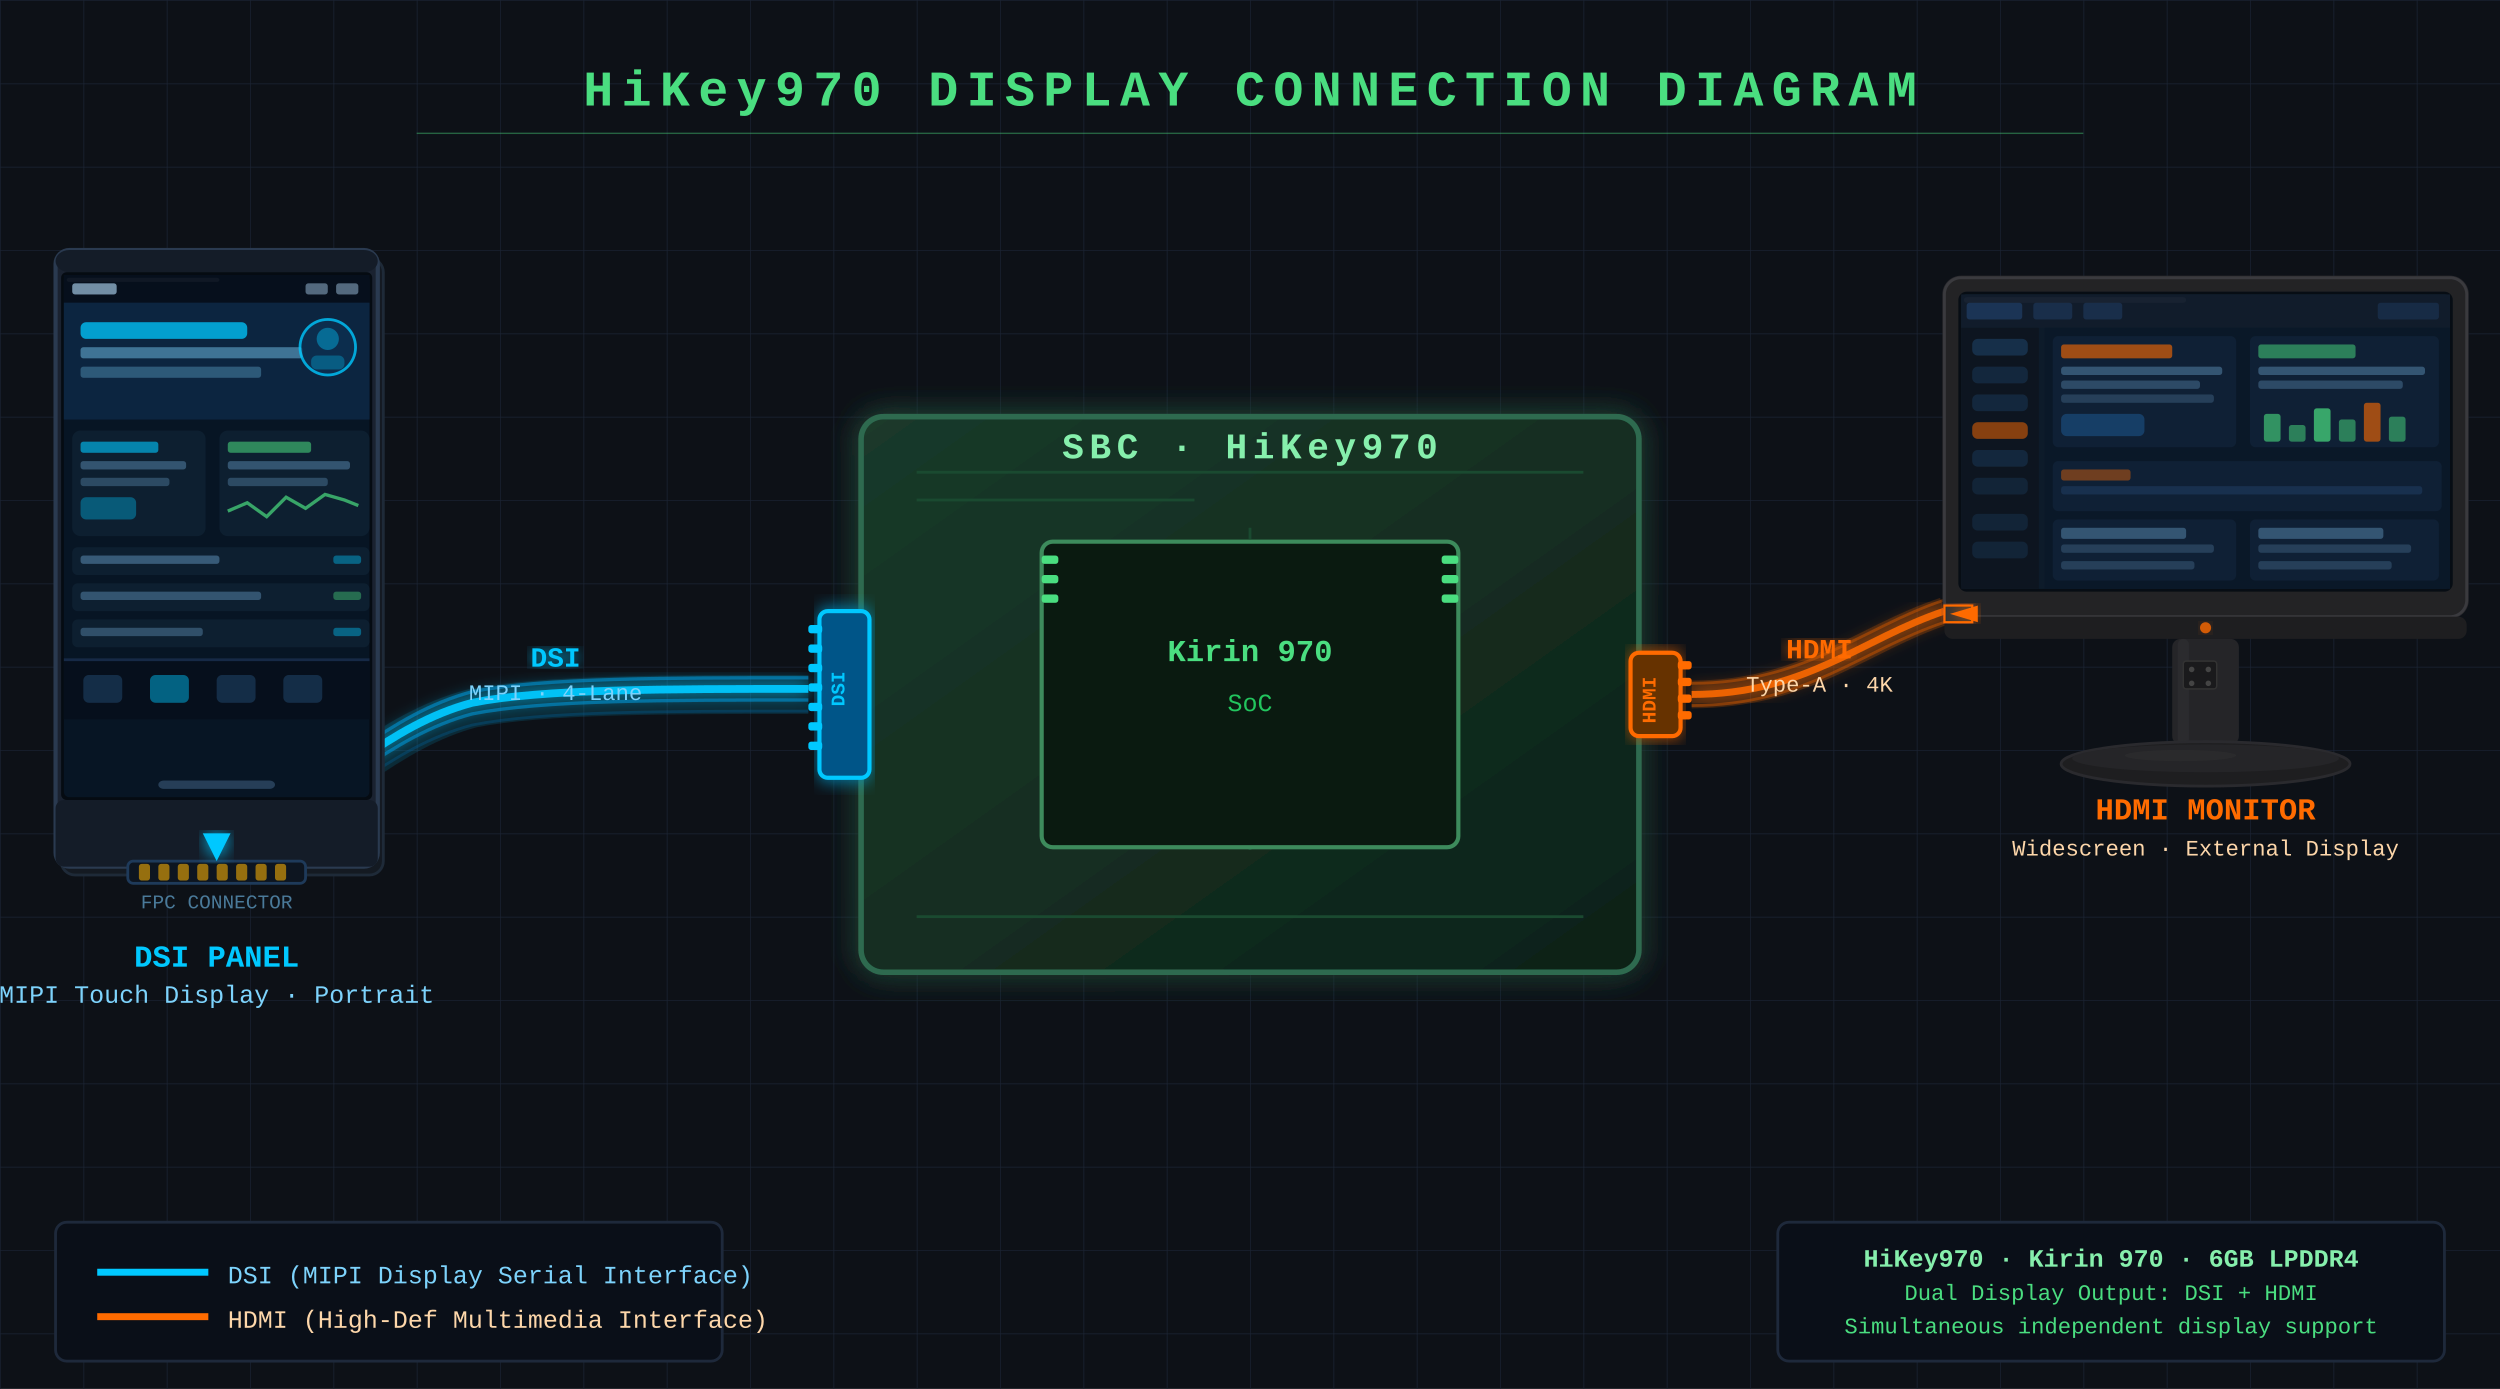
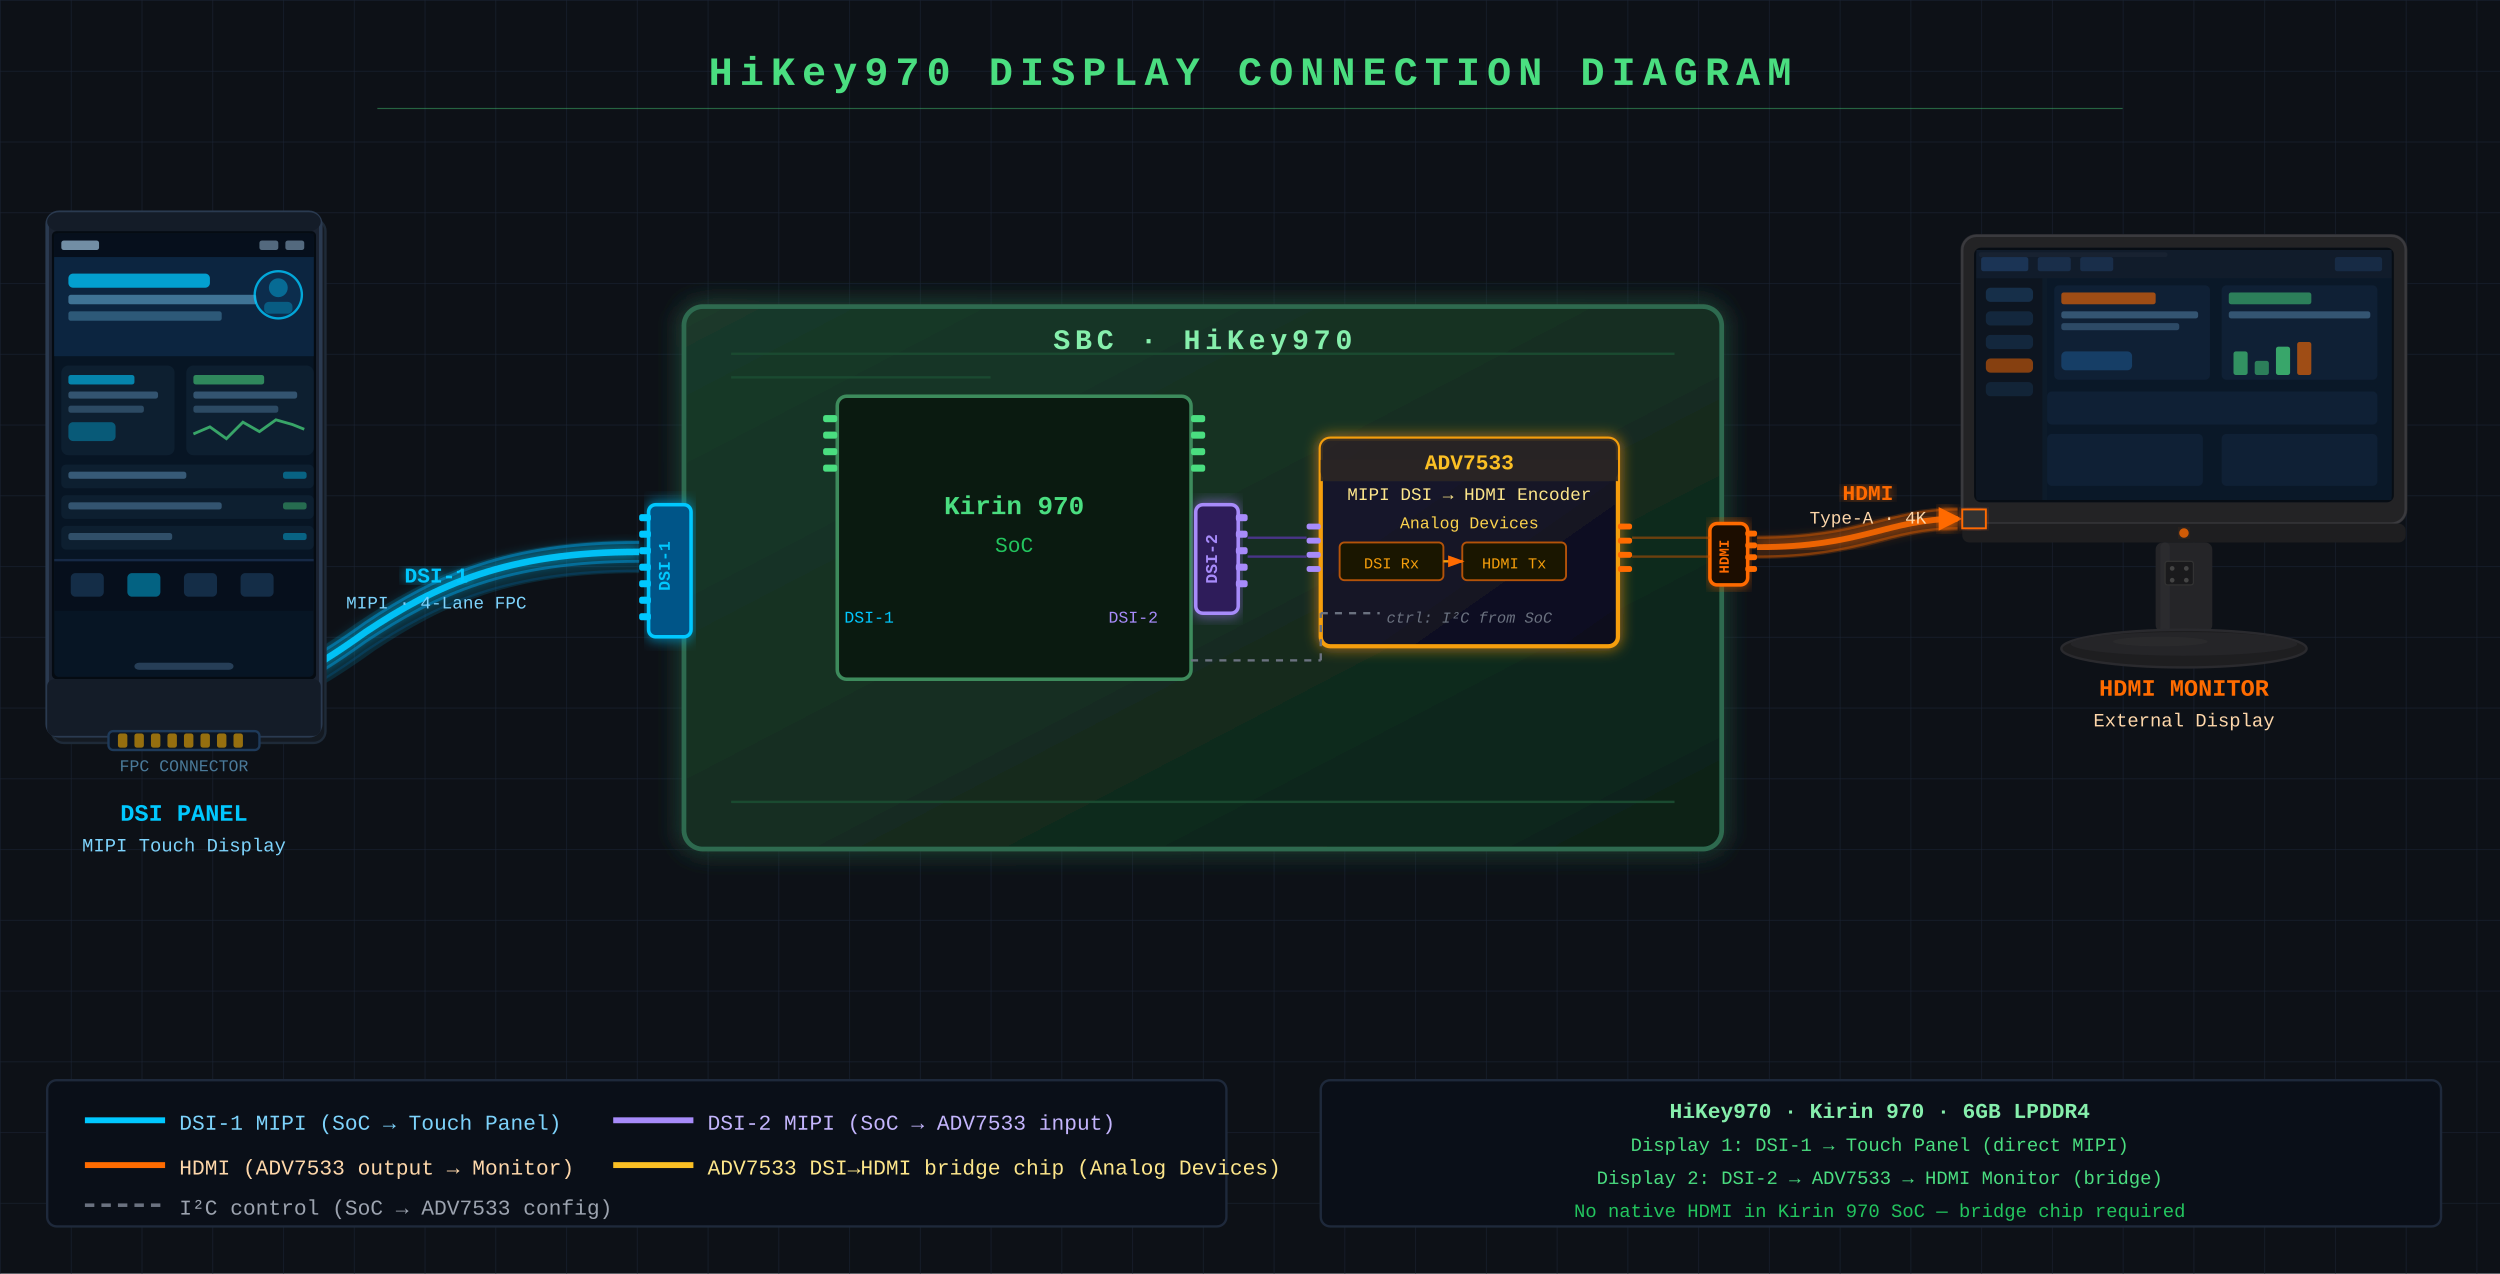
- <svg xmlns="http://www.w3.org/2000/svg" viewBox="0 0 900 500" width="900" height="500" font-family="'Courier New', monospace">
-   <rect width="900" height="500" fill="#0d1117" />
+ <svg xmlns="http://www.w3.org/2000/svg" viewBox="0 0 1060 540" width="1060" height="540" font-family="'Courier New', monospace">
  <defs>
    <pattern id="grid" width="30" height="30" patternUnits="userSpaceOnUse">
      <path d="M 30 0 L 0 0 0 30" fill="none" stroke="#1a2332" stroke-width="0.5" />
    </pattern>
-     <linearGradient id="dsiCable" x1="0%" y1="0%" x2="100%" y2="0%">
-       <stop offset="0%" style="stop-color:#00c8ff;stop-opacity:1" />
-       <stop offset="100%" style="stop-color:#0066cc;stop-opacity:1" />
-     </linearGradient>
-     <linearGradient id="hdmiCable" x1="0%" y1="0%" x2="100%" y2="0%">
-       <stop offset="0%" style="stop-color:#ff6b00;stop-opacity:1" />
-       <stop offset="100%" style="stop-color:#cc3300;stop-opacity:1" />
-     </linearGradient>
    <linearGradient id="boardGrad" x1="0%" y1="0%" x2="100%" y2="100%">
      <stop offset="0%" style="stop-color:#1a3a2a" />
      <stop offset="100%" style="stop-color:#0d2218" />
    </linearGradient>
+     <linearGradient id="chipGrad" x1="0%" y1="0%" x2="100%" y2="100%">
+       <stop offset="0%" style="stop-color:#1a1a2e" />
+       <stop offset="100%" style="stop-color:#0d0d1e" />
+     </linearGradient>
    <filter id="glowBlue">
-       <feGaussianBlur stdDeviation="3" result="coloredBlur" />
-       <feMerge>
-         <feMergeNode in="coloredBlur" />
+       <feGaussianBlur stdDeviation="3" result="b" />
+       <feMerge>
+         <feMergeNode in="b" />
        <feMergeNode in="SourceGraphic" />
      </feMerge>
    </filter>
    <filter id="glowOrange">
-       <feGaussianBlur stdDeviation="3" result="coloredBlur" />
-       <feMerge>
-         <feMergeNode in="coloredBlur" />
+       <feGaussianBlur stdDeviation="3" result="b" />
+       <feMerge>
+         <feMergeNode in="b" />
        <feMergeNode in="SourceGraphic" />
      </feMerge>
    </filter>
    <filter id="glowGreen">
-       <feGaussianBlur stdDeviation="5" result="coloredBlur" />
-       <feMerge>
-         <feMergeNode in="coloredBlur" />
-         <feMergeNode in="SourceGraphic" />
-       </feMerge>
-     </filter>
+       <feGaussianBlur stdDeviation="5" result="b" />
+       <feMerge>
+         <feMergeNode in="b" />
+         <feMergeNode in="SourceGraphic" />
+       </feMerge>
+     </filter>
+     <filter id="glowYellow">
+       <feGaussianBlur stdDeviation="3" result="b" />
+       <feMerge>
+         <feMergeNode in="b" />
+         <feMergeNode in="SourceGraphic" />
+       </feMerge>
+     </filter>
+     <filter id="glowPurple">
+       <feGaussianBlur stdDeviation="3" result="b" />
+       <feMerge>
+         <feMergeNode in="b" />
+         <feMergeNode in="SourceGraphic" />
+       </feMerge>
+     </filter>
+     <marker id="arrowOrange" markerWidth="7" markerHeight="5" refX="6" refY="2.5" orient="auto">
+       <polygon points="0 0,7 2.5,0 5" fill="#ff6b00" />
+     </marker>
  </defs>
-   <rect width="900" height="500" fill="url(#grid)" />
-   <text x="450" y="38" text-anchor="middle" fill="#4ade80" font-size="18" font-weight="bold" letter-spacing="3">HiKey970 DISPLAY CONNECTION DIAGRAM</text>
-   <line x1="150" y1="48" x2="750" y2="48" stroke="#4ade80" stroke-width="0.5" opacity="0.4" />
-   <rect x="310" y="150" width="280" height="200" rx="8" fill="url(#boardGrad)" stroke="#2d6a4f" stroke-width="2" filter="url(#glowGreen)" />
-   <line x1="330" y1="170" x2="570" y2="170" stroke="#1a4a30" stroke-width="1" />
-   <line x1="330" y1="180" x2="430" y2="180" stroke="#1a4a30" stroke-width="1" />
-   <line x1="330" y1="330" x2="570" y2="330" stroke="#1a4a30" stroke-width="1" />
-   <line x1="450" y1="190" x2="450" y2="310" stroke="#1a4a30" stroke-width="1" stroke-dasharray="4,4" />
-   <rect x="375" y="195" width="150" height="110" rx="4" fill="#0a1a10" stroke="#3d8b5c" stroke-width="1.5" />
-   <text x="450" y="238" text-anchor="middle" fill="#4ade80" font-size="11" font-weight="bold">Kirin 970</text>
-   <text x="450" y="256" text-anchor="middle" fill="#22c55e" font-size="9">SoC</text>
-   <rect x="375" y="200" width="6" height="3" fill="#4ade80" rx="1" />
-   <rect x="375" y="207" width="6" height="3" fill="#4ade80" rx="1" />
-   <rect x="375" y="214" width="6" height="3" fill="#4ade80" rx="1" />
-   <rect x="519" y="200" width="6" height="3" fill="#4ade80" rx="1" />
-   <rect x="519" y="207" width="6" height="3" fill="#4ade80" rx="1" />
-   <rect x="519" y="214" width="6" height="3" fill="#4ade80" rx="1" />
-   <text x="450" y="165" text-anchor="middle" fill="#86efac" font-size="13" font-weight="bold" letter-spacing="2">SBC · HiKey970</text>
-   <rect x="295" y="220" width="18" height="60" rx="3" fill="#005588" stroke="#00c8ff" stroke-width="1.5" filter="url(#glowBlue)" />
-   <text x="304" y="248" text-anchor="middle" fill="#00c8ff" font-size="7" font-weight="bold" transform="rotate(-90, 304, 248)">DSI</text>
-   <rect x="291" y="225" width="5" height="3" fill="#00c8ff" rx="1" />
-   <rect x="291" y="232" width="5" height="3" fill="#00c8ff" rx="1" />
-   <rect x="291" y="239" width="5" height="3" fill="#00c8ff" rx="1" />
-   <rect x="291" y="246" width="5" height="3" fill="#00c8ff" rx="1" />
-   <rect x="291" y="253" width="5" height="3" fill="#00c8ff" rx="1" />
-   <rect x="291" y="260" width="5" height="3" fill="#00c8ff" rx="1" />
-   <rect x="291" y="267" width="5" height="3" fill="#00c8ff" rx="1" />
-   <rect x="587" y="235" width="18" height="30" rx="3" fill="#663300" stroke="#ff6b00" stroke-width="1.5" filter="url(#glowOrange)" />
-   <text x="596" y="252" text-anchor="middle" fill="#ff6b00" font-size="7" font-weight="bold" transform="rotate(-90, 596, 252)">HDMI</text>
-   <rect x="604" y="238" width="5" height="3" fill="#ff6b00" rx="1" />
-   <rect x="604" y="244" width="5" height="3" fill="#ff6b00" rx="1" />
-   <rect x="604" y="250" width="5" height="3" fill="#ff6b00" rx="1" />
-   <rect x="604" y="256" width="5" height="3" fill="#ff6b00" rx="1" />
-   <path d="M 291 250 C 240 250 195 250 170 255 C 140 263 120 285 78 310" stroke="#00c8ff" stroke-width="14" fill="none" opacity="0.13" />
-   <path d="M 291 248 C 240 248 195 248 170 253 C 140 261 120 283 78 308" stroke="#00c8ff" stroke-width="2.8" fill="none" opacity="0.95" filter="url(#glowBlue)" />
-   <path d="M 291 244 C 240 244 195 244 170 249 C 140 257 120 279 78 304" stroke="#0099dd" stroke-width="1.2" fill="none" opacity="0.55" />
-   <path d="M 291 252 C 240 252 195 252 170 257 C 140 265 120 287 78 312" stroke="#0099dd" stroke-width="1.2" fill="none" opacity="0.55" />
-   <path d="M 291 256 C 240 256 195 256 170 261 C 140 269 120 291 78 316" stroke="#005f99" stroke-width="1.0" fill="none" opacity="0.35" />
-   <text x="200" y="240" text-anchor="middle" fill="#00c8ff" font-size="10" font-weight="bold" filter="url(#glowBlue)">DSI</text>
-   <text x="200" y="252" text-anchor="middle" fill="#7dd3fc" font-size="8">MIPI · 4-Lane</text>
+   <rect width="1060" height="540" fill="#0d1117" />
+   <rect width="1060" height="540" fill="url(#grid)" />
+   <text x="530" y="36" text-anchor="middle" fill="#4ade80" font-size="17" font-weight="bold" letter-spacing="3">HiKey970 DISPLAY CONNECTION DIAGRAM</text>
+   <line x1="160" y1="46" x2="900" y2="46" stroke="#4ade80" stroke-width="0.5" opacity="0.4" />
+   <rect x="290" y="130" width="440" height="230" rx="8" fill="url(#boardGrad)" stroke="#2d6a4f" stroke-width="2" filter="url(#glowGreen)" />
+   <line x1="310" y1="150" x2="710" y2="150" stroke="#1a4a30" stroke-width="1" />
+   <line x1="310" y1="340" x2="710" y2="340" stroke="#1a4a30" stroke-width="1" />
+   <line x1="310" y1="160" x2="420" y2="160" stroke="#1a4a30" stroke-width="1" />
+   <text x="510" y="148" text-anchor="middle" fill="#86efac" font-size="12" font-weight="bold" letter-spacing="2">SBC · HiKey970</text>
+   <rect x="355" y="168" width="150" height="120" rx="4" fill="#0a1a10" stroke="#3d8b5c" stroke-width="1.5" />
+   <text x="430" y="218" text-anchor="middle" fill="#4ade80" font-size="11" font-weight="bold">Kirin 970</text>
+   <text x="430" y="234" text-anchor="middle" fill="#22c55e" font-size="9">SoC</text>
+   <rect x="349" y="176" width="6" height="3" fill="#4ade80" rx="1" />
+   <rect x="349" y="183" width="6" height="3" fill="#4ade80" rx="1" />
+   <rect x="349" y="190" width="6" height="3" fill="#4ade80" rx="1" />
+   <rect x="349" y="197" width="6" height="3" fill="#4ade80" rx="1" />
+   <rect x="505" y="176" width="6" height="3" fill="#4ade80" rx="1" />
+   <rect x="505" y="183" width="6" height="3" fill="#4ade80" rx="1" />
+   <rect x="505" y="190" width="6" height="3" fill="#4ade80" rx="1" />
+   <rect x="505" y="197" width="6" height="3" fill="#4ade80" rx="1" />
+   <text x="358" y="264" fill="#00c8ff" font-size="7">DSI-1</text>
+   <text x="470" y="264" fill="#a78bfa" font-size="7">DSI-2</text>
+   <rect x="275" y="214" width="18" height="56" rx="3" fill="#005588" stroke="#00c8ff" stroke-width="1.5" filter="url(#glowBlue)" />
+   <text x="284" y="240" text-anchor="middle" fill="#00c8ff" font-size="7" font-weight="bold" transform="rotate(-90,284,240)">DSI-1</text>
+   <rect x="271" y="218" width="5" height="3" fill="#00c8ff" rx="1" />
+   <rect x="271" y="225" width="5" height="3" fill="#00c8ff" rx="1" />
+   <rect x="271" y="232" width="5" height="3" fill="#00c8ff" rx="1" />
+   <rect x="271" y="239" width="5" height="3" fill="#00c8ff" rx="1" />
+   <rect x="271" y="246" width="5" height="3" fill="#00c8ff" rx="1" />
+   <rect x="271" y="253" width="5" height="3" fill="#00c8ff" rx="1" />
+   <rect x="271" y="260" width="5" height="3" fill="#00c8ff" rx="1" />
+   <rect x="507" y="214" width="18" height="46" rx="3" fill="#2d1b5a" stroke="#a78bfa" stroke-width="1.5" filter="url(#glowPurple)" />
+   <text x="516" y="237" text-anchor="middle" fill="#a78bfa" font-size="7" font-weight="bold" transform="rotate(-90,516,237)">DSI-2</text>
+   <rect x="524" y="218" width="5" height="3" fill="#a78bfa" rx="1" />
+   <rect x="524" y="225" width="5" height="3" fill="#a78bfa" rx="1" />
+   <rect x="524" y="232" width="5" height="3" fill="#a78bfa" rx="1" />
+   <rect x="524" y="239" width="5" height="3" fill="#a78bfa" rx="1" />
+   <rect x="524" y="246" width="5" height="3" fill="#a78bfa" rx="1" />
+   <rect x="560" y="186" width="126" height="88" rx="4" fill="url(#chipGrad)" stroke="#f59e0b" stroke-width="1.8" filter="url(#glowYellow)" />
+   <rect x="560" y="186" width="126" height="18" rx="4" fill="#292524" opacity="0.9" />
+   <rect x="560" y="195" width="126" height="9" rx="0" fill="#292524" opacity="0.9" />
+   <text x="623" y="199" text-anchor="middle" fill="#fbbf24" font-size="9" font-weight="bold">ADV7533</text>
+   <text x="623" y="212" text-anchor="middle" fill="#fde68a" font-size="7.5">MIPI DSI → HDMI Encoder</text>
+   <text x="623" y="224" text-anchor="middle" fill="#fcd34d" font-size="7">Analog Devices</text>
+   <rect x="568" y="230" width="44" height="16" rx="2" fill="#1a1600" stroke="#b45309" stroke-width="0.8" />
+   <text x="590" y="241" text-anchor="middle" fill="#f59e0b" font-size="6.5">DSI Rx</text>
+   <rect x="620" y="230" width="44" height="16" rx="2" fill="#1a1600" stroke="#b45309" stroke-width="0.8" />
+   <text x="642" y="241" text-anchor="middle" fill="#f59e0b" font-size="6.5">HDMI Tx</text>
+   <line x1="612" y1="238" x2="620" y2="238" stroke="#f59e0b" stroke-width="1" marker-end="url(#arrowOrange)" />
+   <rect x="554" y="222" width="6" height="2.5" fill="#a78bfa" rx="1" />
+   <rect x="554" y="228" width="6" height="2.5" fill="#a78bfa" rx="1" />
+   <rect x="554" y="234" width="6" height="2.5" fill="#a78bfa" rx="1" />
+   <rect x="554" y="240" width="6" height="2.5" fill="#a78bfa" rx="1" />
+   <rect x="686" y="222" width="6" height="2.5" fill="#ff6b00" rx="1" />
+   <rect x="686" y="228" width="6" height="2.5" fill="#ff6b00" rx="1" />
+   <rect x="686" y="234" width="6" height="2.5" fill="#ff6b00" rx="1" />
+   <rect x="686" y="240" width="6" height="2.5" fill="#ff6b00" rx="1" />
+   <text x="623" y="264" text-anchor="middle" fill="#6b7280" font-size="6.5" font-style="italic">ctrl: I²C from SoC</text>
+   <rect x="725" y="222" width="16" height="26" rx="3" fill="#1a0a00" stroke="#ff6b00" stroke-width="1.5" filter="url(#glowOrange)" />
+   <text x="733" y="236" text-anchor="middle" fill="#ff6b00" font-size="6" font-weight="bold" transform="rotate(-90,733,236)">HDMI</text>
+   <rect x="740" y="225" width="5" height="2.5" fill="#ff6b00" rx="1" />
+   <rect x="740" y="230" width="5" height="2.5" fill="#ff6b00" rx="1" />
+   <rect x="740" y="235" width="5" height="2.5" fill="#ff6b00" rx="1" />
+   <rect x="740" y="240" width="5" height="2.5" fill="#ff6b00" rx="1" />
+   <line x1="529" y1="232" x2="554" y2="232" stroke="#a78bfa" stroke-width="2.5" opacity="0.8" filter="url(#glowPurple)" />
+   <line x1="529" y1="236" x2="554" y2="236" stroke="#7c3aed" stroke-width="1" opacity="0.5" />
+   <line x1="529" y1="228" x2="554" y2="228" stroke="#7c3aed" stroke-width="1" opacity="0.5" />
+   <line x1="692" y1="232" x2="725" y2="232" stroke="#ff6b00" stroke-width="2.5" opacity="0.8" filter="url(#glowOrange)" />
+   <line x1="692" y1="236" x2="725" y2="236" stroke="#cc5500" stroke-width="1" opacity="0.5" />
+   <line x1="692" y1="228" x2="725" y2="228" stroke="#cc5500" stroke-width="1" opacity="0.5" />
+   <line x1="505" y1="280" x2="560" y2="280" stroke="#6b7280" stroke-width="1" stroke-dasharray="3,3" />
+   <line x1="560" y1="280" x2="560" y2="260" stroke="#6b7280" stroke-width="1" stroke-dasharray="3,3" />
+   <line x1="560" y1="260" x2="585" y2="260" stroke="#6b7280" stroke-width="1" stroke-dasharray="3,3" />
+   <path d="M 271 236 C 215 236 185 250 155 270 C 130 288 115 295 78 310" stroke="#00c8ff" stroke-width="14" fill="none" opacity="0.13" />
+   <path d="M 271 234 C 215 234 185 248 155 268 C 130 286 115 293 78 308" stroke="#00c8ff" stroke-width="2.8" fill="none" opacity="0.95" filter="url(#glowBlue)" />
+   <path d="M 271 230 C 215 230 185 244 155 264 C 130 282 115 289 78 304" stroke="#0099dd" stroke-width="1.2" fill="none" opacity="0.5" />
+   <path d="M 271 238 C 215 238 185 252 155 272 C 130 290 115 297 78 312" stroke="#0099dd" stroke-width="1.2" fill="none" opacity="0.5" />
+   <path d="M 271 242 C 215 242 185 256 155 276 C 130 294 115 301 78 316" stroke="#005f99" stroke-width="1.0" fill="none" opacity="0.3" />
+   <text x="185" y="247" text-anchor="middle" fill="#00c8ff" font-size="9" font-weight="bold" filter="url(#glowBlue)">DSI-1</text>
+   <text x="185" y="258" text-anchor="middle" fill="#7dd3fc" font-size="7.5">MIPI · 4-Lane FPC</text>
+   <polygon points="78,308 73,298 83,298" fill="#00c8ff" filter="url(#glowBlue)" />
+   <path d="M 745 232 C 790 232 800 220 830 220" stroke="#ff6b00" stroke-width="10" fill="none" opacity="0.18" />
+   <path d="M 745 232 C 790 232 800 220 830 220" stroke="#ff6b00" stroke-width="2.5" fill="none" opacity="0.9" filter="url(#glowOrange)" />
+   <path d="M 745 228 C 790 228 800 216 830 216" stroke="#cc5500" stroke-width="1" fill="none" opacity="0.5" />
+   <path d="M 745 236 C 790 236 800 224 830 224" stroke="#cc5500" stroke-width="1" fill="none" opacity="0.5" />
+   <text x="792" y="212" text-anchor="middle" fill="#ff6b00" font-size="9" font-weight="bold" filter="url(#glowOrange)">HDMI</text>
+   <text x="792" y="222" text-anchor="middle" fill="#fed7aa" font-size="7.5">Type-A · 4K</text>
+   <polygon points="832,220 822,215 822,225" fill="#ff6b00" filter="url(#glowOrange)" />
  <rect x="22" y="93" width="116" height="222" rx="5" fill="#141a22" stroke="#1e2a38" stroke-width="1" />
  <rect x="20" y="90" width="116" height="222" rx="5" fill="#1a2230" stroke="#2a3a50" stroke-width="1.5" />
  <rect x="20" y="90" width="116" height="8" rx="5" fill="#141c28" />
  <rect x="22" y="98" width="112" height="190" rx="2" fill="#050b12" />
  <rect x="23" y="99" width="110" height="188" rx="2" fill="#071524" />
  <rect x="23" y="99" width="110" height="10" fill="#060f1c" />
  <rect x="26" y="102" width="16" height="4" rx="1" fill="#a0c4e0" opacity="0.7" />
  <rect x="110" y="102" width="8" height="4" rx="1" fill="#a0c4e0" opacity="0.5" />
  <rect x="121" y="102" width="8" height="4" rx="1" fill="#a0c4e0" opacity="0.5" />
  <rect x="23" y="109" width="110" height="42" fill="#0a1e34" />
  <rect x="23" y="109" width="110" height="42" fill="#0d2a48" opacity="0.6" />
  <rect x="29" y="116" width="60" height="6" rx="2" fill="#00c8ff" opacity="0.75" />
  <rect x="29" y="125" width="80" height="4" rx="1" fill="#7dd3fc" opacity="0.45" />
  <rect x="29" y="132" width="65" height="4" rx="1" fill="#7dd3fc" opacity="0.3" />
  <circle cx="118" cy="125" r="10" fill="#0d3050" stroke="#00c8ff" stroke-width="1" opacity="0.8" />
  <circle cx="118" cy="122" r="4" fill="#00c8ff" opacity="0.4" />
  <rect x="112" y="128" width="12" height="5" rx="2" fill="#00c8ff" opacity="0.3" />
  <rect x="26" y="155" width="48" height="38" rx="3" fill="#0d1f30" />
  <rect x="29" y="159" width="28" height="4" rx="1" fill="#00c8ff" opacity="0.6" />
  <rect x="29" y="166" width="38" height="3" rx="1" fill="#5a8ab0" opacity="0.5" />
  <rect x="29" y="172" width="32" height="3" rx="1" fill="#5a8ab0" opacity="0.4" />
  <rect x="29" y="179" width="20" height="8" rx="2" fill="#00c8ff" opacity="0.35" />
  <rect x="79" y="155" width="54" height="38" rx="3" fill="#0d1f30" />
  <rect x="82" y="159" width="30" height="4" rx="1" fill="#4ade80" opacity="0.55" />
  <rect x="82" y="166" width="44" height="3" rx="1" fill="#5a8ab0" opacity="0.5" />
  <rect x="82" y="172" width="36" height="3" rx="1" fill="#5a8ab0" opacity="0.4" />
  <polyline points="82,184 89,181 96,186 103,179 110,183 117,178 124,180 129,182" stroke="#4ade80" stroke-width="1.2" fill="none" opacity="0.7" />
  <rect x="26" y="197" width="107" height="10" rx="2" fill="#0d1f30" />
  <rect x="29" y="200" width="50" height="3" rx="1" fill="#5a8ab0" opacity="0.55" />
  <rect x="120" y="200" width="10" height="3" rx="1" fill="#00c8ff" opacity="0.4" />
  <rect x="26" y="210" width="107" height="10" rx="2" fill="#0d1f30" />
  <rect x="29" y="213" width="65" height="3" rx="1" fill="#5a8ab0" opacity="0.5" />
  <rect x="120" y="213" width="10" height="3" rx="1" fill="#4ade80" opacity="0.4" />
  <rect x="26" y="223" width="107" height="10" rx="2" fill="#0d1f30" />
  <rect x="29" y="226" width="44" height="3" rx="1" fill="#5a8ab0" opacity="0.45" />
  <rect x="120" y="226" width="10" height="3" rx="1" fill="#00c8ff" opacity="0.4" />
  <rect x="23" y="237" width="110" height="22" fill="#060f1c" />
  <rect x="23" y="237" width="110" height="1" fill="#1a3050" opacity="0.8" />
  <rect x="30" y="243" width="14" height="10" rx="2" fill="#1a3a5a" opacity="0.7" />
  <rect x="54" y="243" width="14" height="10" rx="2" fill="#00c8ff" opacity="0.45" />
  <rect x="78" y="243" width="14" height="10" rx="2" fill="#1a3a5a" opacity="0.7" />
  <rect x="102" y="243" width="14" height="10" rx="2" fill="#1a3a5a" opacity="0.7" />
  <rect x="57" y="281" width="42" height="3" rx="2" fill="#3a5a7a" opacity="0.6" />
-   <rect x="24" y="100" width="55" height="1.5" rx="1" fill="white" opacity="0.04" />
  <rect x="20" y="288" width="116" height="24" rx="3" fill="#141c28" />
  <rect x="46" y="310" width="64" height="8" rx="2" fill="#0d1520" stroke="#1e3a5a" stroke-width="1" />
  <rect x="50" y="311" width="4" height="6" rx="1" fill="#b8860b" opacity="0.8" />
  <rect x="57" y="311" width="4" height="6" rx="1" fill="#b8860b" opacity="0.8" />
  <rect x="64" y="311" width="4" height="6" rx="1" fill="#b8860b" opacity="0.8" />
  <rect x="71" y="311" width="4" height="6" rx="1" fill="#b8860b" opacity="0.8" />
  <rect x="78" y="311" width="4" height="6" rx="1" fill="#b8860b" opacity="0.8" />
  <rect x="85" y="311" width="4" height="6" rx="1" fill="#b8860b" opacity="0.8" />
  <rect x="92" y="311" width="4" height="6" rx="1" fill="#b8860b" opacity="0.8" />
  <rect x="99" y="311" width="4" height="6" rx="1" fill="#b8860b" opacity="0.8" />
  <text x="78" y="327" text-anchor="middle" fill="#4a7a9a" font-size="7">FPC CONNECTOR</text>
-   <text x="78" y="348" text-anchor="middle" fill="#00c8ff" font-size="11" font-weight="bold">DSI PANEL</text>
-   <text x="78" y="361" text-anchor="middle" fill="#7dd3fc" font-size="9">MIPI Touch Display · Portrait</text>
-   <path d="M 609 250 C 650 250 670 230 700 220" stroke="#ff6b00" stroke-width="10" fill="none" opacity="0.2" />
-   <path d="M 609 250 C 650 250 670 230 700 220" stroke="#ff6b00" stroke-width="2.5" fill="none" opacity="0.9" filter="url(#glowOrange)" />
-   <path d="M 609 246 C 650 246 670 226 700 216" stroke="#cc5500" stroke-width="1" fill="none" opacity="0.5" />
-   <path d="M 609 254 C 650 254 670 234 700 224" stroke="#cc5500" stroke-width="1" fill="none" opacity="0.5" />
-   <text x="655" y="237" text-anchor="middle" fill="#ff6b00" font-size="10" font-weight="bold" filter="url(#glowOrange)">HDMI</text>
-   <text x="655" y="249" text-anchor="middle" fill="#fed7aa" font-size="8">Type-A · 4K</text>
-   <rect x="700" y="100" width="188" height="122" rx="6" fill="#1c1c1e" stroke="#2a2a2e" stroke-width="1.5" />
-   <rect x="700" y="100" width="188" height="122" rx="6" fill="#232325" stroke="#3a3a3e" stroke-width="1" />
-   <rect x="705" y="105" width="178" height="108" rx="3" fill="#070d14" />
-   <rect x="706" y="106" width="176" height="106" rx="2" fill="#0a1520" />
-   <rect x="706" y="106" width="176" height="106" rx="2" fill="#0d1b2a" />
-   <rect x="706" y="106" width="176" height="12" fill="#111c2b" />
-   <rect x="708" y="109" width="20" height="6" rx="1" fill="#1e3a5f" opacity="0.8" />
-   <rect x="732" y="109" width="14" height="6" rx="1" fill="#1e3a5f" opacity="0.6" />
-   <rect x="750" y="109" width="14" height="6" rx="1" fill="#1e3a5f" opacity="0.6" />
-   <rect x="856" y="109" width="22" height="6" rx="1" fill="#1e3a5f" opacity="0.5" />
-   <rect x="706" y="118" width="28" height="94" fill="#0d1520" />
-   <rect x="710" y="122" width="20" height="6" rx="2" fill="#1a3a5a" opacity="0.7" />
-   <rect x="710" y="132" width="20" height="6" rx="2" fill="#1a3a5a" opacity="0.5" />
-   <rect x="710" y="142" width="20" height="6" rx="2" fill="#1a3a5a" opacity="0.5" />
-   <rect x="710" y="152" width="20" height="6" rx="2" fill="#ff6b00" opacity="0.5" />
-   <rect x="710" y="162" width="20" height="6" rx="2" fill="#1a3a5a" opacity="0.5" />
-   <rect x="710" y="172" width="20" height="6" rx="2" fill="#1a3a5a" opacity="0.4" />
-   <rect x="710" y="185" width="20" height="6" rx="2" fill="#1a3a5a" opacity="0.4" />
-   <rect x="710" y="195" width="20" height="6" rx="2" fill="#1a3a5a" opacity="0.4" />
-   <rect x="736" y="118" width="146" height="94" fill="#0a1828" />
-   <rect x="739" y="121" width="66" height="40" rx="2" fill="#0f2035" />
-   <rect x="742" y="124" width="40" height="5" rx="1" fill="#ff6b00" opacity="0.6" />
-   <rect x="742" y="132" width="58" height="3" rx="1" fill="#5a8ab0" opacity="0.5" />
-   <rect x="742" y="137" width="50" height="3" rx="1" fill="#5a8ab0" opacity="0.4" />
-   <rect x="742" y="142" width="55" height="3" rx="1" fill="#5a8ab0" opacity="0.3" />
-   <rect x="742" y="149" width="30" height="8" rx="2" fill="#1a4a7a" opacity="0.7" />
-   <rect x="810" y="121" width="68" height="40" rx="2" fill="#0f2035" />
-   <rect x="813" y="124" width="35" height="5" rx="1" fill="#4ade80" opacity="0.5" />
-   <rect x="813" y="132" width="60" height="3" rx="1" fill="#5a8ab0" opacity="0.5" />
-   <rect x="813" y="137" width="52" height="3" rx="1" fill="#5a8ab0" opacity="0.4" />
-   <rect x="815" y="149" width="6" height="10" rx="1" fill="#4ade80" opacity="0.6" />
-   <rect x="824" y="153" width="6" height="6" rx="1" fill="#4ade80" opacity="0.5" />
-   <rect x="833" y="147" width="6" height="12" rx="1" fill="#4ade80" opacity="0.7" />
-   <rect x="842" y="151" width="6" height="8" rx="1" fill="#4ade80" opacity="0.5" />
-   <rect x="851" y="145" width="6" height="14" rx="1" fill="#ff6b00" opacity="0.6" />
-   <rect x="860" y="150" width="6" height="9" rx="1" fill="#4ade80" opacity="0.5" />
-   <rect x="739" y="166" width="140" height="18" rx="2" fill="#0f2035" />
-   <rect x="742" y="169" width="25" height="4" rx="1" fill="#ff6b00" opacity="0.4" />
-   <rect x="742" y="175" width="130" height="3" rx="1" fill="#1e3a5f" opacity="0.6" />
-   <rect x="739" y="187" width="66" height="22" rx="2" fill="#0f2035" />
-   <rect x="742" y="190" width="45" height="4" rx="1" fill="#5a8ab0" opacity="0.5" />
-   <rect x="742" y="196" width="55" height="3" rx="1" fill="#5a8ab0" opacity="0.3" />
-   <rect x="742" y="202" width="48" height="3" rx="1" fill="#5a8ab0" opacity="0.3" />
-   <rect x="810" y="187" width="68" height="22" rx="2" fill="#0f2035" />
-   <rect x="813" y="190" width="45" height="4" rx="1" fill="#5a8ab0" opacity="0.5" />
-   <rect x="813" y="196" width="55" height="3" rx="1" fill="#5a8ab0" opacity="0.3" />
-   <rect x="813" y="202" width="48" height="3" rx="1" fill="#5a8ab0" opacity="0.3" />
-   <rect x="707" y="107" width="80" height="2" rx="1" fill="white" opacity="0.03" />
-   <rect x="700" y="222" width="188" height="8" rx="3" fill="#1e1e20" />
-   <circle cx="794" cy="226" r="2" fill="#ff6b00" opacity="0.8" filter="url(#glowOrange)" />
-   <text x="794" y="228" text-anchor="middle" fill="#444" font-size="0">·</text>
-   <polygon points="700,218 700,224 710,224 710,218" fill="#222" stroke="#444" stroke-width="0.5" />
-   <rect x="701" y="219" width="8" height="4" rx="1" fill="#111" stroke="#555" stroke-width="0.5" />
-   <rect x="782" y="230" width="24" height="38" rx="3" fill="#252528" />
-   <rect x="784" y="230" width="4" height="38" rx="2" fill="#2e2e32" opacity="0.6" />
-   <rect x="786" y="238" width="12" height="10" rx="1" fill="#1a1a1c" stroke="#333" stroke-width="0.5" />
-   <circle cx="789" cy="241" r="1" fill="#444" />
-   <circle cx="795" cy="241" r="1" fill="#444" />
-   <circle cx="789" cy="246" r="1" fill="#444" />
-   <circle cx="795" cy="246" r="1" fill="#444" />
-   <ellipse cx="794" cy="275" rx="52" ry="8" fill="#1e1e20" stroke="#2a2a2e" stroke-width="1" />
-   <ellipse cx="794" cy="273" rx="48" ry="5" fill="#252528" />
-   <ellipse cx="785" cy="272" rx="20" ry="2" fill="#333" opacity="0.4" />
-   <text x="794" y="295" text-anchor="middle" fill="#ff6b00" font-size="11" font-weight="bold">HDMI MONITOR</text>
-   <text x="794" y="308" text-anchor="middle" fill="#fed7aa" font-size="8">Widescreen · External Display</text>
-   <polygon points="700,218 700,224 710,224 710,218" fill="#333" stroke="#ff6b00" stroke-width="0.8" filter="url(#glowOrange)" />
-   <polygon points="78,310 73,300 83,300" fill="#00c8ff" filter="url(#glowBlue)" />
-   <polygon points="702,221 712,218 712,224" fill="#ff6b00" filter="url(#glowOrange)" />
-   <rect x="20" y="440" width="240" height="50" rx="4" fill="#0a0f18" stroke="#1e293b" stroke-width="1" />
-   <line x1="35" y1="458" x2="75" y2="458" stroke="#00c8ff" stroke-width="2.5" />
-   <text x="82" y="462" fill="#7dd3fc" font-size="9">DSI (MIPI Display Serial Interface)</text>
-   <line x1="35" y1="474" x2="75" y2="474" stroke="#ff6b00" stroke-width="2.5" />
-   <text x="82" y="478" fill="#fed7aa" font-size="9">HDMI (High-Def Multimedia Interface)</text>
-   <rect x="640" y="440" width="240" height="50" rx="4" fill="#0a0f18" stroke="#1e293b" stroke-width="1" />
-   <text x="760" y="456" text-anchor="middle" fill="#86efac" font-size="9" font-weight="bold">HiKey970 · Kirin 970 · 6GB LPDDR4</text>
-   <text x="760" y="468" text-anchor="middle" fill="#4ade80" font-size="8">Dual Display Output: DSI + HDMI</text>
-   <text x="760" y="480" text-anchor="middle" fill="#4ade80" font-size="8">Simultaneous independent display support</text>
+   <text x="78" y="348" text-anchor="middle" fill="#00c8ff" font-size="10" font-weight="bold">DSI PANEL</text>
+   <text x="78" y="361" text-anchor="middle" fill="#7dd3fc" font-size="8">MIPI Touch Display</text>
+   <rect x="832" y="100" width="188" height="122" rx="6" fill="#1c1c1e" stroke="#2a2a2e" stroke-width="1.5" />
+   <rect x="832" y="100" width="188" height="122" rx="6" fill="#232325" stroke="#3a3a3e" stroke-width="1" />
+   <rect x="837" y="105" width="178" height="108" rx="3" fill="#070d14" />
+   <rect x="838" y="106" width="176" height="106" rx="2" fill="#0d1b2a" />
+   <rect x="838" y="106" width="176" height="12" fill="#111c2b" />
+   <rect x="840" y="109" width="20" height="6" rx="1" fill="#1e3a5f" opacity="0.8" />
+   <rect x="864" y="109" width="14" height="6" rx="1" fill="#1e3a5f" opacity="0.6" />
+   <rect x="882" y="109" width="14" height="6" rx="1" fill="#1e3a5f" opacity="0.6" />
+   <rect x="990" y="109" width="20" height="6" rx="1" fill="#1e3a5f" opacity="0.5" />
+   <rect x="838" y="118" width="28" height="94" fill="#0d1520" />
+   <rect x="842" y="122" width="20" height="6" rx="2" fill="#1a3a5a" opacity="0.7" />
+   <rect x="842" y="132" width="20" height="6" rx="2" fill="#1a3a5a" opacity="0.5" />
+   <rect x="842" y="142" width="20" height="6" rx="2" fill="#1a3a5a" opacity="0.5" />
+   <rect x="842" y="152" width="20" height="6" rx="2" fill="#ff6b00" opacity="0.5" />
+   <rect x="842" y="162" width="20" height="6" rx="2" fill="#1a3a5a" opacity="0.4" />
+   <rect x="868" y="118" width="146" height="94" fill="#0a1828" />
+   <rect x="871" y="121" width="66" height="40" rx="2" fill="#0f2035" />
+   <rect x="874" y="124" width="40" height="5" rx="1" fill="#ff6b00" opacity="0.6" />
+   <rect x="874" y="132" width="58" height="3" rx="1" fill="#5a8ab0" opacity="0.5" />
+   <rect x="874" y="137" width="50" height="3" rx="1" fill="#5a8ab0" opacity="0.4" />
+   <rect x="874" y="149" width="30" height="8" rx="2" fill="#1a4a7a" opacity="0.7" />
+   <rect x="942" y="121" width="66" height="40" rx="2" fill="#0f2035" />
+   <rect x="945" y="124" width="35" height="5" rx="1" fill="#4ade80" opacity="0.5" />
+   <rect x="945" y="132" width="60" height="3" rx="1" fill="#5a8ab0" opacity="0.5" />
+   <rect x="947" y="149" width="6" height="10" rx="1" fill="#4ade80" opacity="0.6" />
+   <rect x="956" y="153" width="6" height="6" rx="1" fill="#4ade80" opacity="0.5" />
+   <rect x="965" y="147" width="6" height="12" rx="1" fill="#4ade80" opacity="0.7" />
+   <rect x="974" y="145" width="6" height="14" rx="1" fill="#ff6b00" opacity="0.6" />
+   <rect x="868" y="166" width="140" height="14" rx="2" fill="#0f2035" />
+   <rect x="868" y="184" width="66" height="22" rx="2" fill="#0f2035" />
+   <rect x="942" y="184" width="66" height="22" rx="2" fill="#0f2035" />
+   <rect x="839" y="107" width="80" height="2" rx="1" fill="white" opacity="0.03" />
+   <rect x="832" y="222" width="188" height="8" rx="3" fill="#1e1e20" />
+   <circle cx="926" cy="226" r="2" fill="#ff6b00" opacity="0.8" filter="url(#glowOrange)" />
+   <polygon points="832,216 832,224 842,224 842,216" fill="#222" stroke="#444" stroke-width="0.5" />
+   <rect x="833" y="217" width="8" height="6" rx="1" fill="#111" stroke="#555" stroke-width="0.5" />
+   <polygon points="832,216 832,224 842,224 842,216" fill="#333" stroke="#ff6b00" stroke-width="0.8" filter="url(#glowOrange)" />
+   <rect x="914" y="230" width="24" height="38" rx="3" fill="#252528" />
+   <rect x="916" y="230" width="4" height="38" rx="2" fill="#2e2e32" opacity="0.6" />
+   <rect x="918" y="238" width="12" height="10" rx="1" fill="#1a1a1c" stroke="#333" stroke-width="0.5" />
+   <circle cx="921" cy="241" r="1" fill="#444" />
+   <circle cx="927" cy="241" r="1" fill="#444" />
+   <circle cx="921" cy="246" r="1" fill="#444" />
+   <circle cx="927" cy="246" r="1" fill="#444" />
+   <ellipse cx="926" cy="275" rx="52" ry="8" fill="#1e1e20" stroke="#2a2a2e" stroke-width="1" />
+   <ellipse cx="926" cy="273" rx="48" ry="5" fill="#252528" />
+   <ellipse cx="916" cy="272" rx="20" ry="2" fill="#333" opacity="0.4" />
+   <text x="926" y="295" text-anchor="middle" fill="#ff6b00" font-size="10" font-weight="bold">HDMI MONITOR</text>
+   <text x="926" y="308" text-anchor="middle" fill="#fed7aa" font-size="8">External Display</text>
+   <rect x="20" y="458" width="500" height="62" rx="4" fill="#0a0f18" stroke="#1e293b" stroke-width="1" />
+   <line x1="36" y1="475" x2="70" y2="475" stroke="#00c8ff" stroke-width="2.5" />
+   <text x="76" y="479" fill="#7dd3fc" font-size="9">DSI-1  MIPI (SoC → Touch Panel)</text>
+   <line x1="260" y1="475" x2="294" y2="475" stroke="#a78bfa" stroke-width="2.5" />
+   <text x="300" y="479" fill="#c4b5fd" font-size="9">DSI-2  MIPI (SoC → ADV7533 input)</text>
+   <line x1="36" y1="494" x2="70" y2="494" stroke="#ff6b00" stroke-width="2.5" />
+   <text x="76" y="498" fill="#fed7aa" font-size="9">HDMI  (ADV7533 output → Monitor)</text>
+   <line x1="260" y1="494" x2="294" y2="494" stroke="#fbbf24" stroke-width="2.5" />
+   <text x="300" y="498" fill="#fde68a" font-size="9">ADV7533  DSI→HDMI bridge chip (Analog Devices)</text>
+   <line x1="36" y1="511" x2="70" y2="511" stroke="#6b7280" stroke-width="1.5" stroke-dasharray="4,3" />
+   <text x="76" y="515" fill="#9ca3af" font-size="9">I²C control (SoC → ADV7533 config)</text>
+   <rect x="560" y="458" width="475" height="62" rx="4" fill="#0a0f18" stroke="#1e293b" stroke-width="1" />
+   <text x="797" y="474" text-anchor="middle" fill="#86efac" font-size="9" font-weight="bold">HiKey970 · Kirin 970 · 6GB LPDDR4</text>
+   <text x="797" y="488" text-anchor="middle" fill="#4ade80" font-size="8">Display 1: DSI-1 → Touch Panel (direct MIPI)</text>
+   <text x="797" y="502" text-anchor="middle" fill="#4ade80" font-size="8">Display 2: DSI-2 → ADV7533 → HDMI Monitor (bridge)</text>
+   <text x="797" y="516" text-anchor="middle" fill="#22c55e" font-size="8">No native HDMI in Kirin 970 SoC — bridge chip required</text>
</svg>
